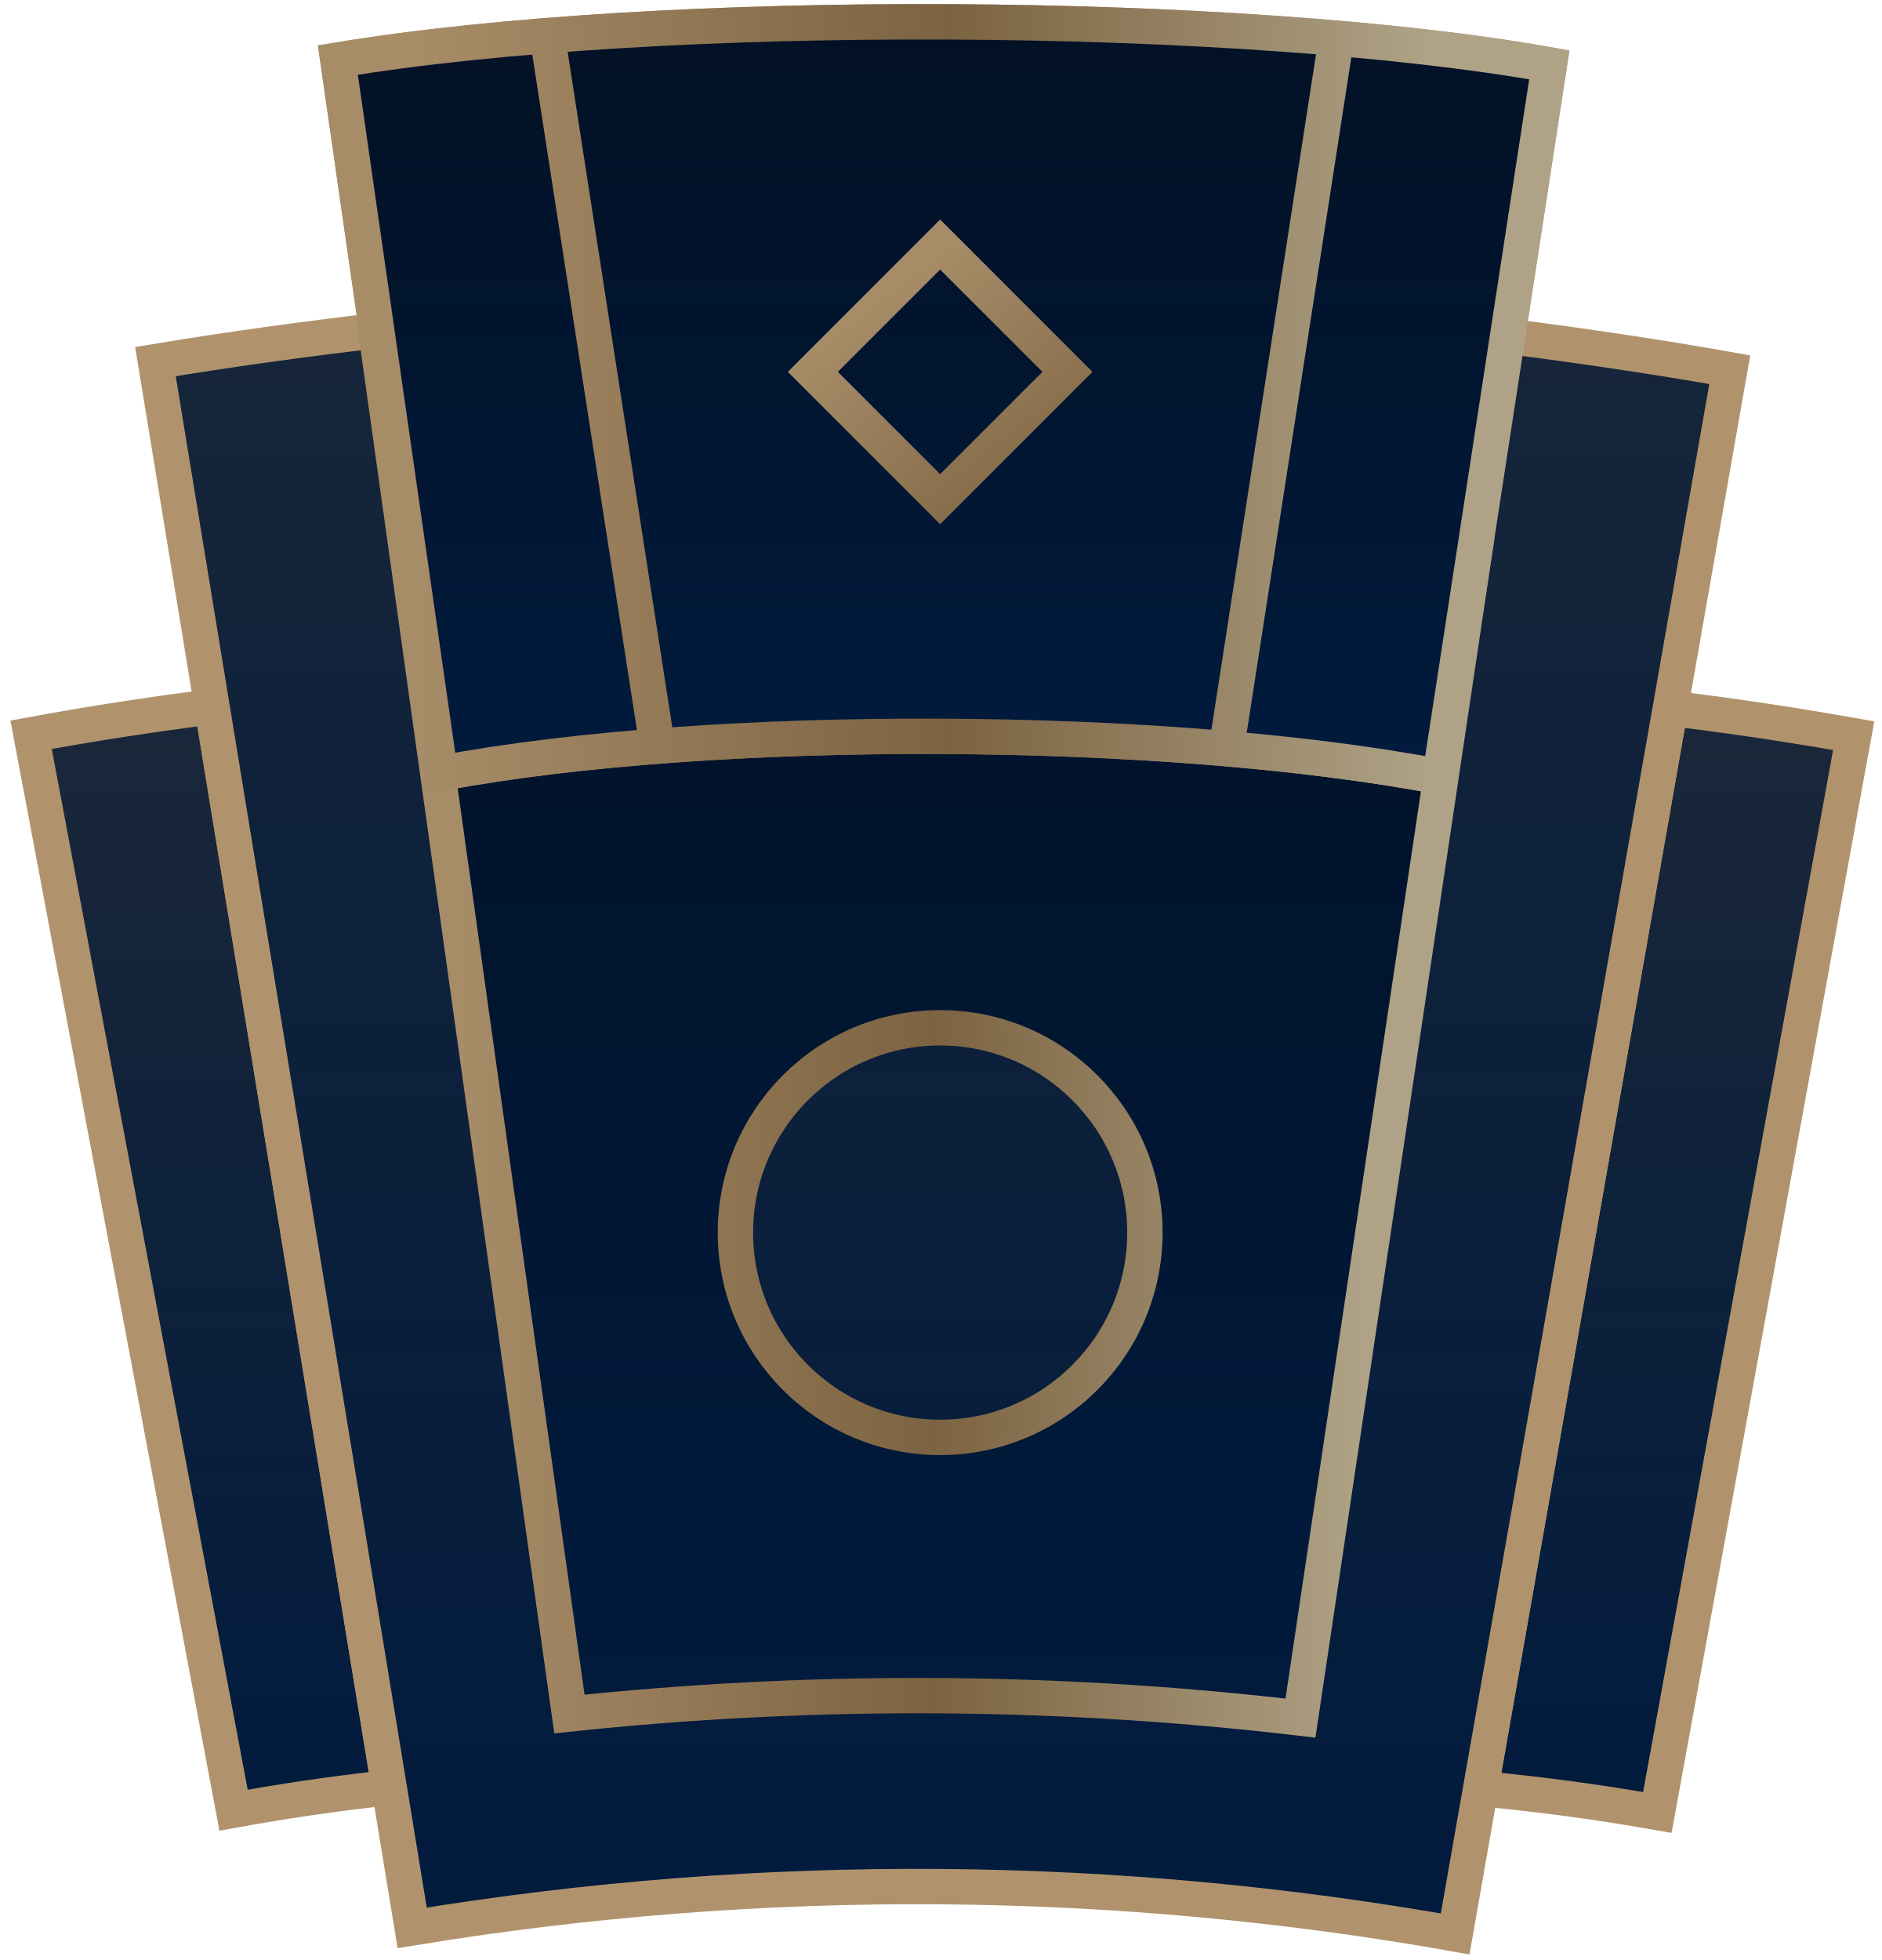
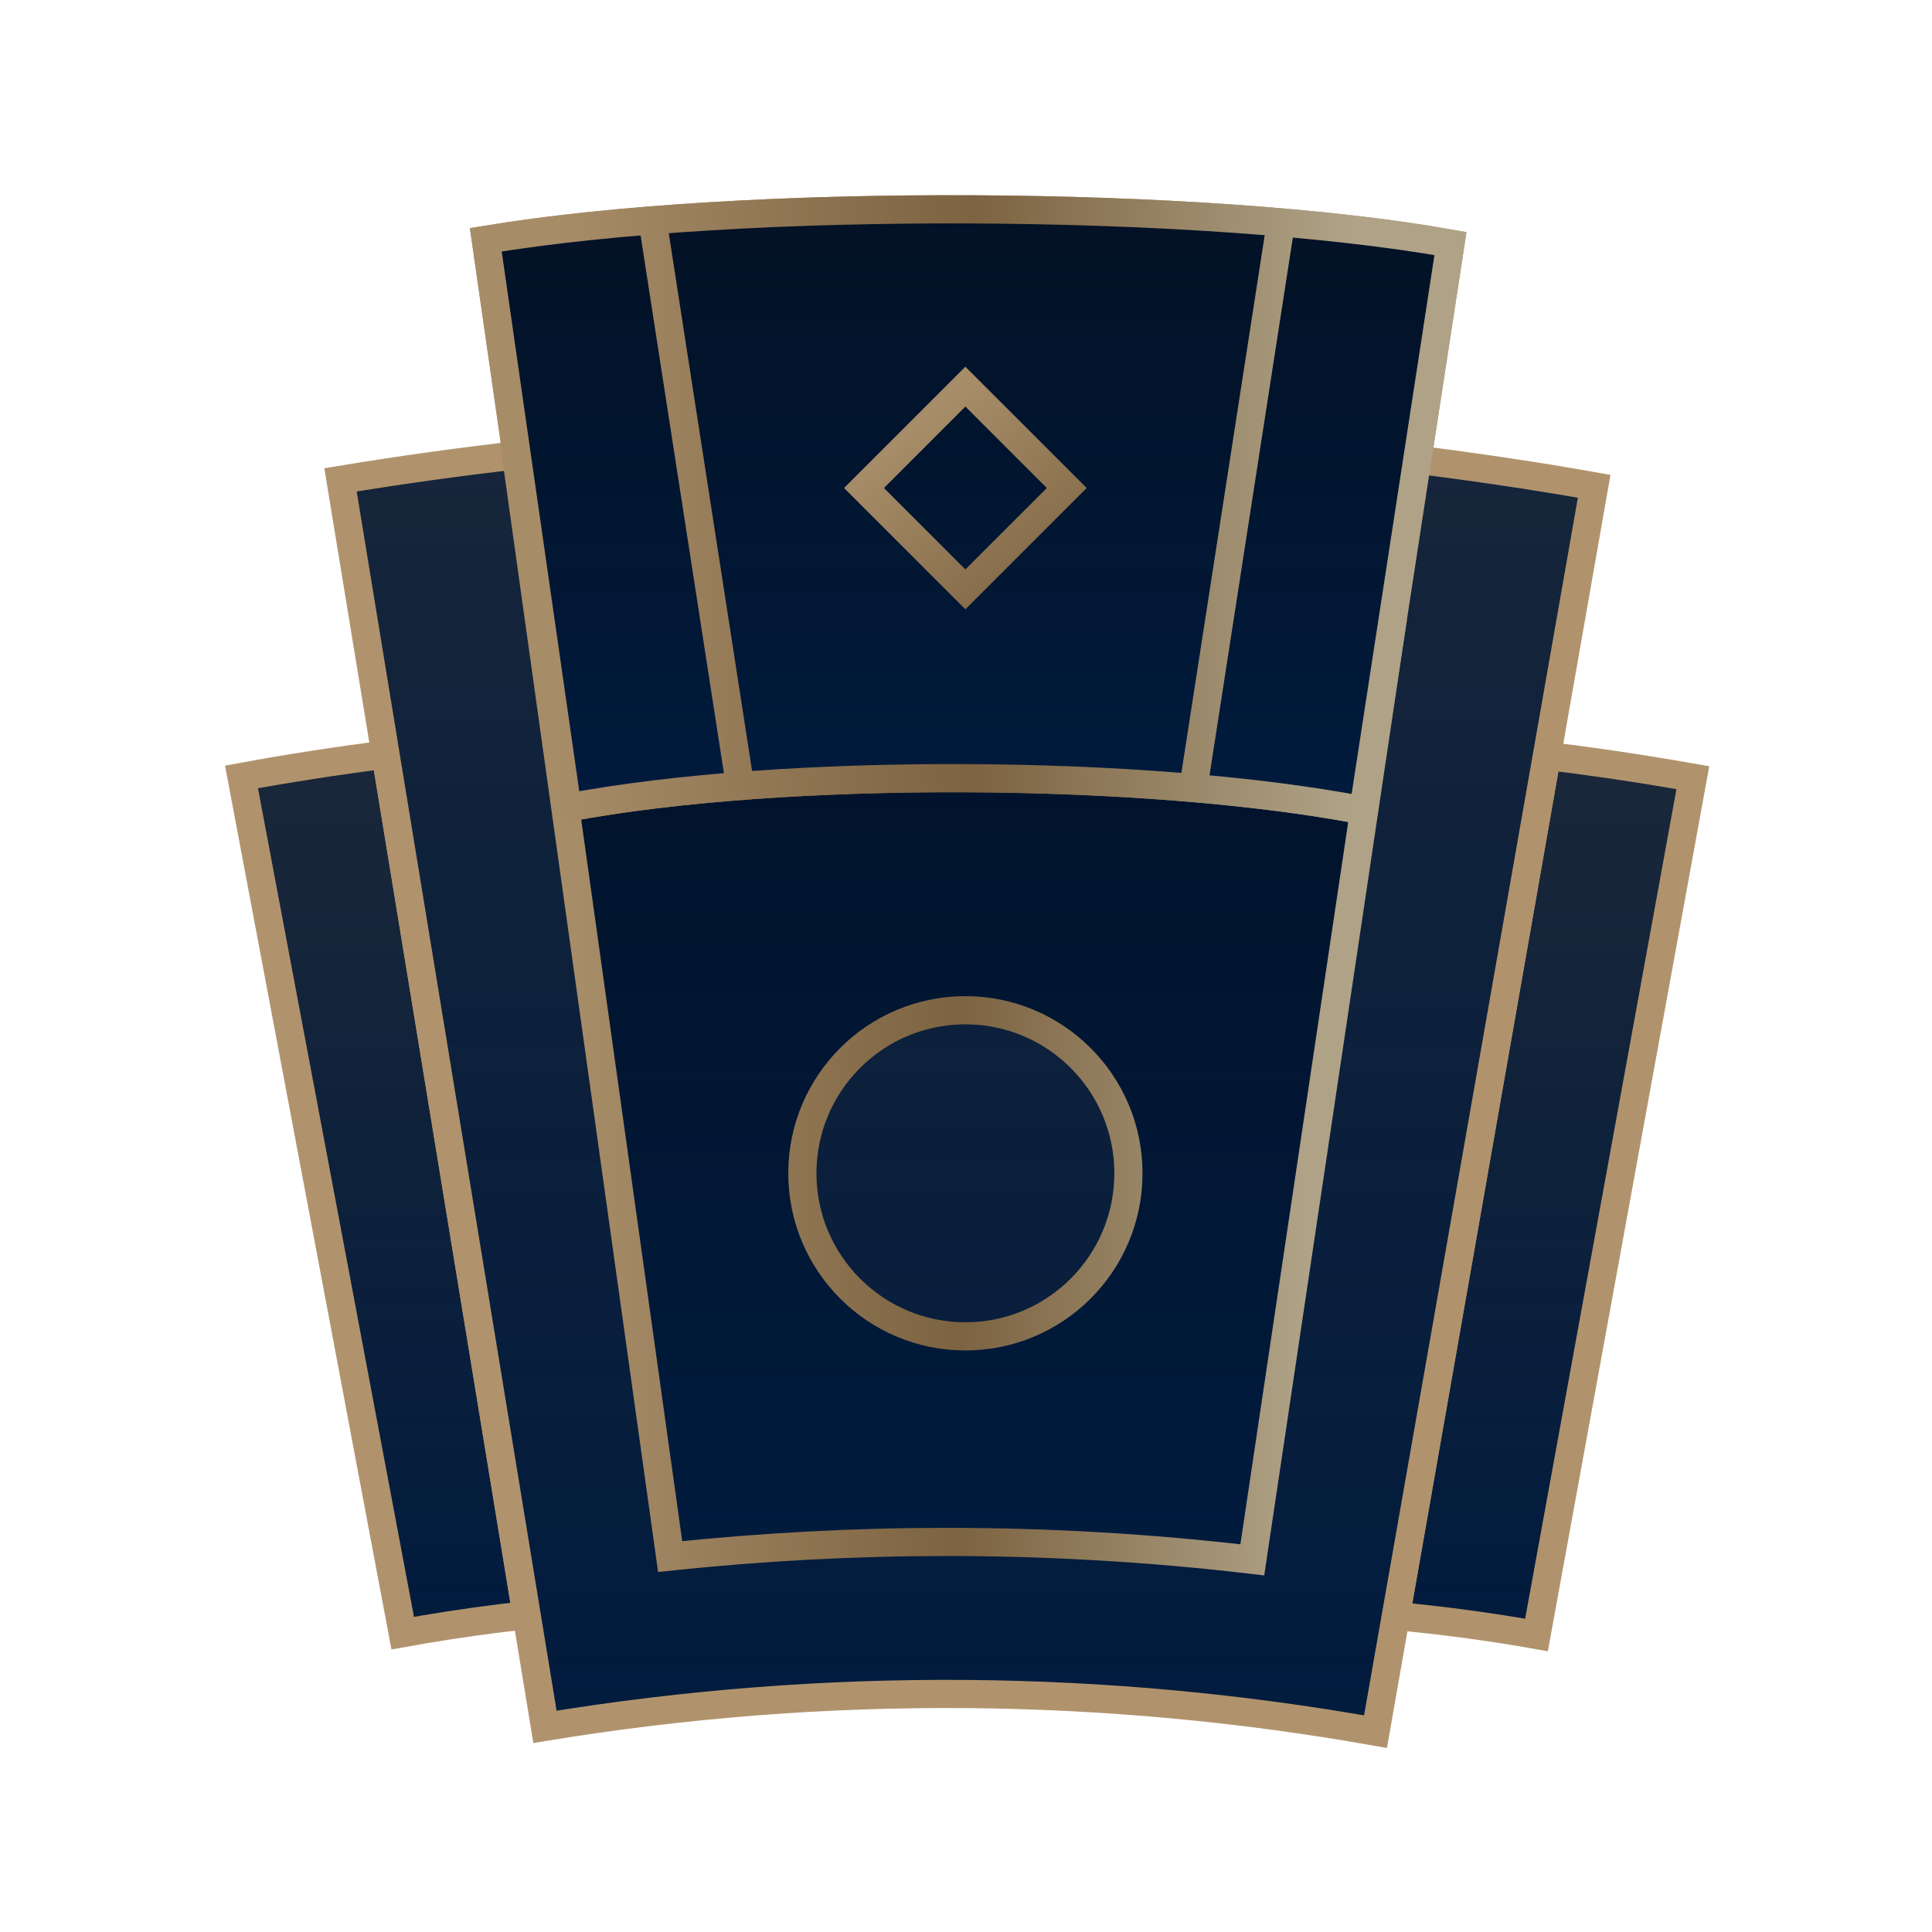
- <svg xmlns="http://www.w3.org/2000/svg" width="121px" height="126px" viewBox="0 0 121 126" version="1.1">
+ <svg xmlns="http://www.w3.org/2000/svg" width="120px" height="120px" viewBox="0 0 120 120" version="1.1">
  <defs>
    <linearGradient x1="50%" y1="3.41%" x2="50%" y2="100%" id="linearGradient-1">
      <stop stop-color="#000F24" stop-opacity="0.9" offset="0%" />
      <stop stop-color="#011B3E" offset="100%" />
    </linearGradient>
    <linearGradient x1="50%" y1="3.41%" x2="50%" y2="100%" id="linearGradient-2">
      <stop stop-color="#000F24" stop-opacity="0.9" offset="0%" />
      <stop stop-color="#011B3E" offset="100%" />
    </linearGradient>
    <linearGradient x1="50%" y1="3.41%" x2="50%" y2="100%" id="linearGradient-3">
      <stop stop-color="#000F24" stop-opacity="0.9" offset="0%" />
      <stop stop-color="#011B3E" offset="100%" />
    </linearGradient>
    <linearGradient x1="50%" y1="3.41%" x2="50%" y2="100%" id="linearGradient-4">
      <stop stop-color="#000F24" stop-opacity="0.9" offset="0%" />
      <stop stop-color="#011B3E" offset="100%" />
    </linearGradient>
    <linearGradient x1="7.122%" y1="245.957%" x2="89.8%" y2="245.957%" id="linearGradient-5">
      <stop stop-color="#A78C68" offset="0%" />
      <stop stop-color="#7C6341" offset="52.444%" />
      <stop stop-color="#AFA286" offset="100%" />
    </linearGradient>
    <linearGradient x1="50%" y1="3.41%" x2="50%" y2="100%" id="linearGradient-6">
      <stop stop-color="#000F24" stop-opacity="0.9" offset="0%" />
      <stop stop-color="#011B3E" offset="100%" />
    </linearGradient>
    <linearGradient x1="7.122%" y1="245.957%" x2="89.8%" y2="245.957%" id="linearGradient-7">
      <stop stop-color="#A78C68" offset="0%" />
      <stop stop-color="#7C6341" offset="52.444%" />
      <stop stop-color="#AFA286" offset="100%" />
    </linearGradient>
    <linearGradient x1="-42.73%" y1="74.259%" x2="89.8%" y2="245.867%" id="linearGradient-8">
      <stop stop-color="#A78C68" offset="0%" />
      <stop stop-color="#7C6341" offset="52.444%" />
      <stop stop-color="#AFA286" offset="100%" />
    </linearGradient>
  </defs>
-   <g id="Game" stroke="none" stroke-width="1" fill="none" fill-rule="evenodd">
-     <g id="WE_games_roulette" transform="translate(-660, -377)">
-       <g id="Group" transform="translate(636, 355)">
-         <g id="Group" transform="translate(6.5, 6.5)">
-           <g id="Group-32" transform="translate(19.5, 16.9)">
-             <path d="M115.663,45.63 L117.19,45.897 L104.565,115.114 C100.804,114.449 97.014,113.943 93.204,113.585 L105.4,44.135 C108.835,44.549 112.257,45.047 115.663,45.63 Z" id="Combined-Shape" stroke="#B0936D" stroke-width="2.274" fill="url(#linearGradient-1)" />
-             <path d="M11.633,44.033 L23.024,113.516 C20.139,113.83 17.274,114.231 14.433,114.72 L13.018,114.971 L6.49702514e-13,45.834 C3.848,45.125 7.727,44.524 11.633,44.033 Z" id="Combined-Shape" stroke="#B0936D" stroke-width="2.274" fill="url(#linearGradient-2)" />
-             <path d="M94.938,20.214 L97.619,2.771 C77.959,-0.737 40.538,-0.996 19.725,2.464 L22.222,19.851 C17.49,20.409 12.746,21.056 7.995,21.846 L24.503,122.534 C47.348,118.782 69.947,119.089 91.565,122.923 L109.222,22.367 C104.497,21.524 99.727,20.828 94.938,20.214 Z" id="Combined-Shape" stroke="#B0936D" stroke-width="2.274" fill="url(#linearGradient-3)" />
-             <path d="M22.271,20.177 L26.314,48.318 C43.769,45.027 73.028,45.18 90.584,48.539 L92.975,32.984 L81.618,109.049 C73.43,108.086 65.171,107.603 56.953,107.603 C49.532,107.603 42.056,108 34.612,108.786 L22.209,20.177 L22.271,20.177 Z M58.447,64.672 C51.18,64.672 45.287,70.569 45.287,77.836 C45.287,85.107 51.18,91.004 58.447,91.004 C65.722,91.004 71.615,85.107 71.615,77.836 C71.615,70.569 65.722,64.672 58.447,64.672 Z" id="Combined-Shape" stroke="url(#linearGradient-5)" stroke-width="2.274" fill="url(#linearGradient-4)" />
-             <path d="M90.584,48.539 L97.619,2.768 C77.959,-0.736 40.538,-0.994 19.725,2.461 L26.314,48.318 C43.769,45.027 73.028,45.18 90.584,48.539 Z M40.252,46.487 L33.168,0.766 M76.891,46.487 L83.974,0.766" id="Combined-Shape" stroke="url(#linearGradient-7)" stroke-width="2.274" fill="url(#linearGradient-6)" />
-             <polygon id="Fill-21" stroke="url(#linearGradient-8)" stroke-width="2.275" points="58.449 30.689 50.265 22.505 58.449 14.32 66.637 22.505" />
-           </g>
-         </g>
-       </g>
+   <g id="game_icon_Roulette" stroke="none" stroke-width="1" fill="none" fill-rule="evenodd">
+     <g id="Group-32" transform="translate(15, 13)">
+       <path d="M88.747,35.062 L90.146,35.305 L80.435,88.55 C77.542,88.038 74.626,87.648 71.696,87.373 L81.077,33.95 C83.644,34.26 86.201,34.63 88.747,35.062 Z" id="Combined-Shape" stroke="#B0936D" stroke-width="1.75" fill="url(#linearGradient-1)" />
+       <path d="M8.948,33.871 L17.711,87.32 C15.559,87.554 13.421,87.852 11.3,88.212 L10.014,88.439 L7.77156117e-13,35.257 C2.96,34.711 5.944,34.249 8.948,33.871 Z" id="Combined-Shape" stroke="#B0936D" stroke-width="1.75" fill="url(#linearGradient-2)" />
+       <path d="M73.03,15.549 L75.092,2.131 C59.969,-0.567 31.183,-0.766 15.173,1.895 L17.094,15.27 C13.454,15.699 9.805,16.197 6.15,16.805 L18.848,94.257 C36.422,91.371 53.806,91.607 70.435,94.556 L84.017,17.205 C80.382,16.557 76.713,16.022 73.03,15.549 Z" id="Combined-Shape" stroke="#B0936D" stroke-width="1.75" fill="url(#linearGradient-3)" />
+       <path d="M17.132,15.52 L20.242,37.168 C33.668,34.636 56.175,34.754 69.68,37.338 L71.523,25.343 L62.783,83.884 C56.485,83.143 50.132,82.772 43.81,82.772 C38.102,82.772 32.35,83.077 26.625,83.682 L17.084,15.521 L17.132,15.52 Z M44.96,49.748 C39.37,49.748 34.836,54.284 34.836,59.874 C34.836,65.467 39.37,70.003 44.96,70.003 C50.555,70.003 55.089,65.467 55.089,59.874 C55.089,54.284 50.555,49.748 44.96,49.748 Z" id="Combined-Shape" stroke="url(#linearGradient-5)" stroke-width="1.75" fill="url(#linearGradient-4)" />
+       <path d="M69.68,37.338 L75.091,2.13 C59.968,-0.566 31.183,-0.765 15.173,1.893 L20.242,37.168 C33.668,34.636 56.175,34.754 69.68,37.338 Z M30.963,35.76 L25.514,0.589 M59.147,35.76 L64.596,0.589" id="Combined-Shape" stroke="url(#linearGradient-7)" stroke-width="1.75" fill="url(#linearGradient-6)" />
+       <polygon id="Fill-21" stroke="url(#linearGradient-8)" stroke-width="1.75" points="44.961 23.607 38.665 17.311 44.961 11.015 51.259 17.311" />
    </g>
  </g>
</svg>
